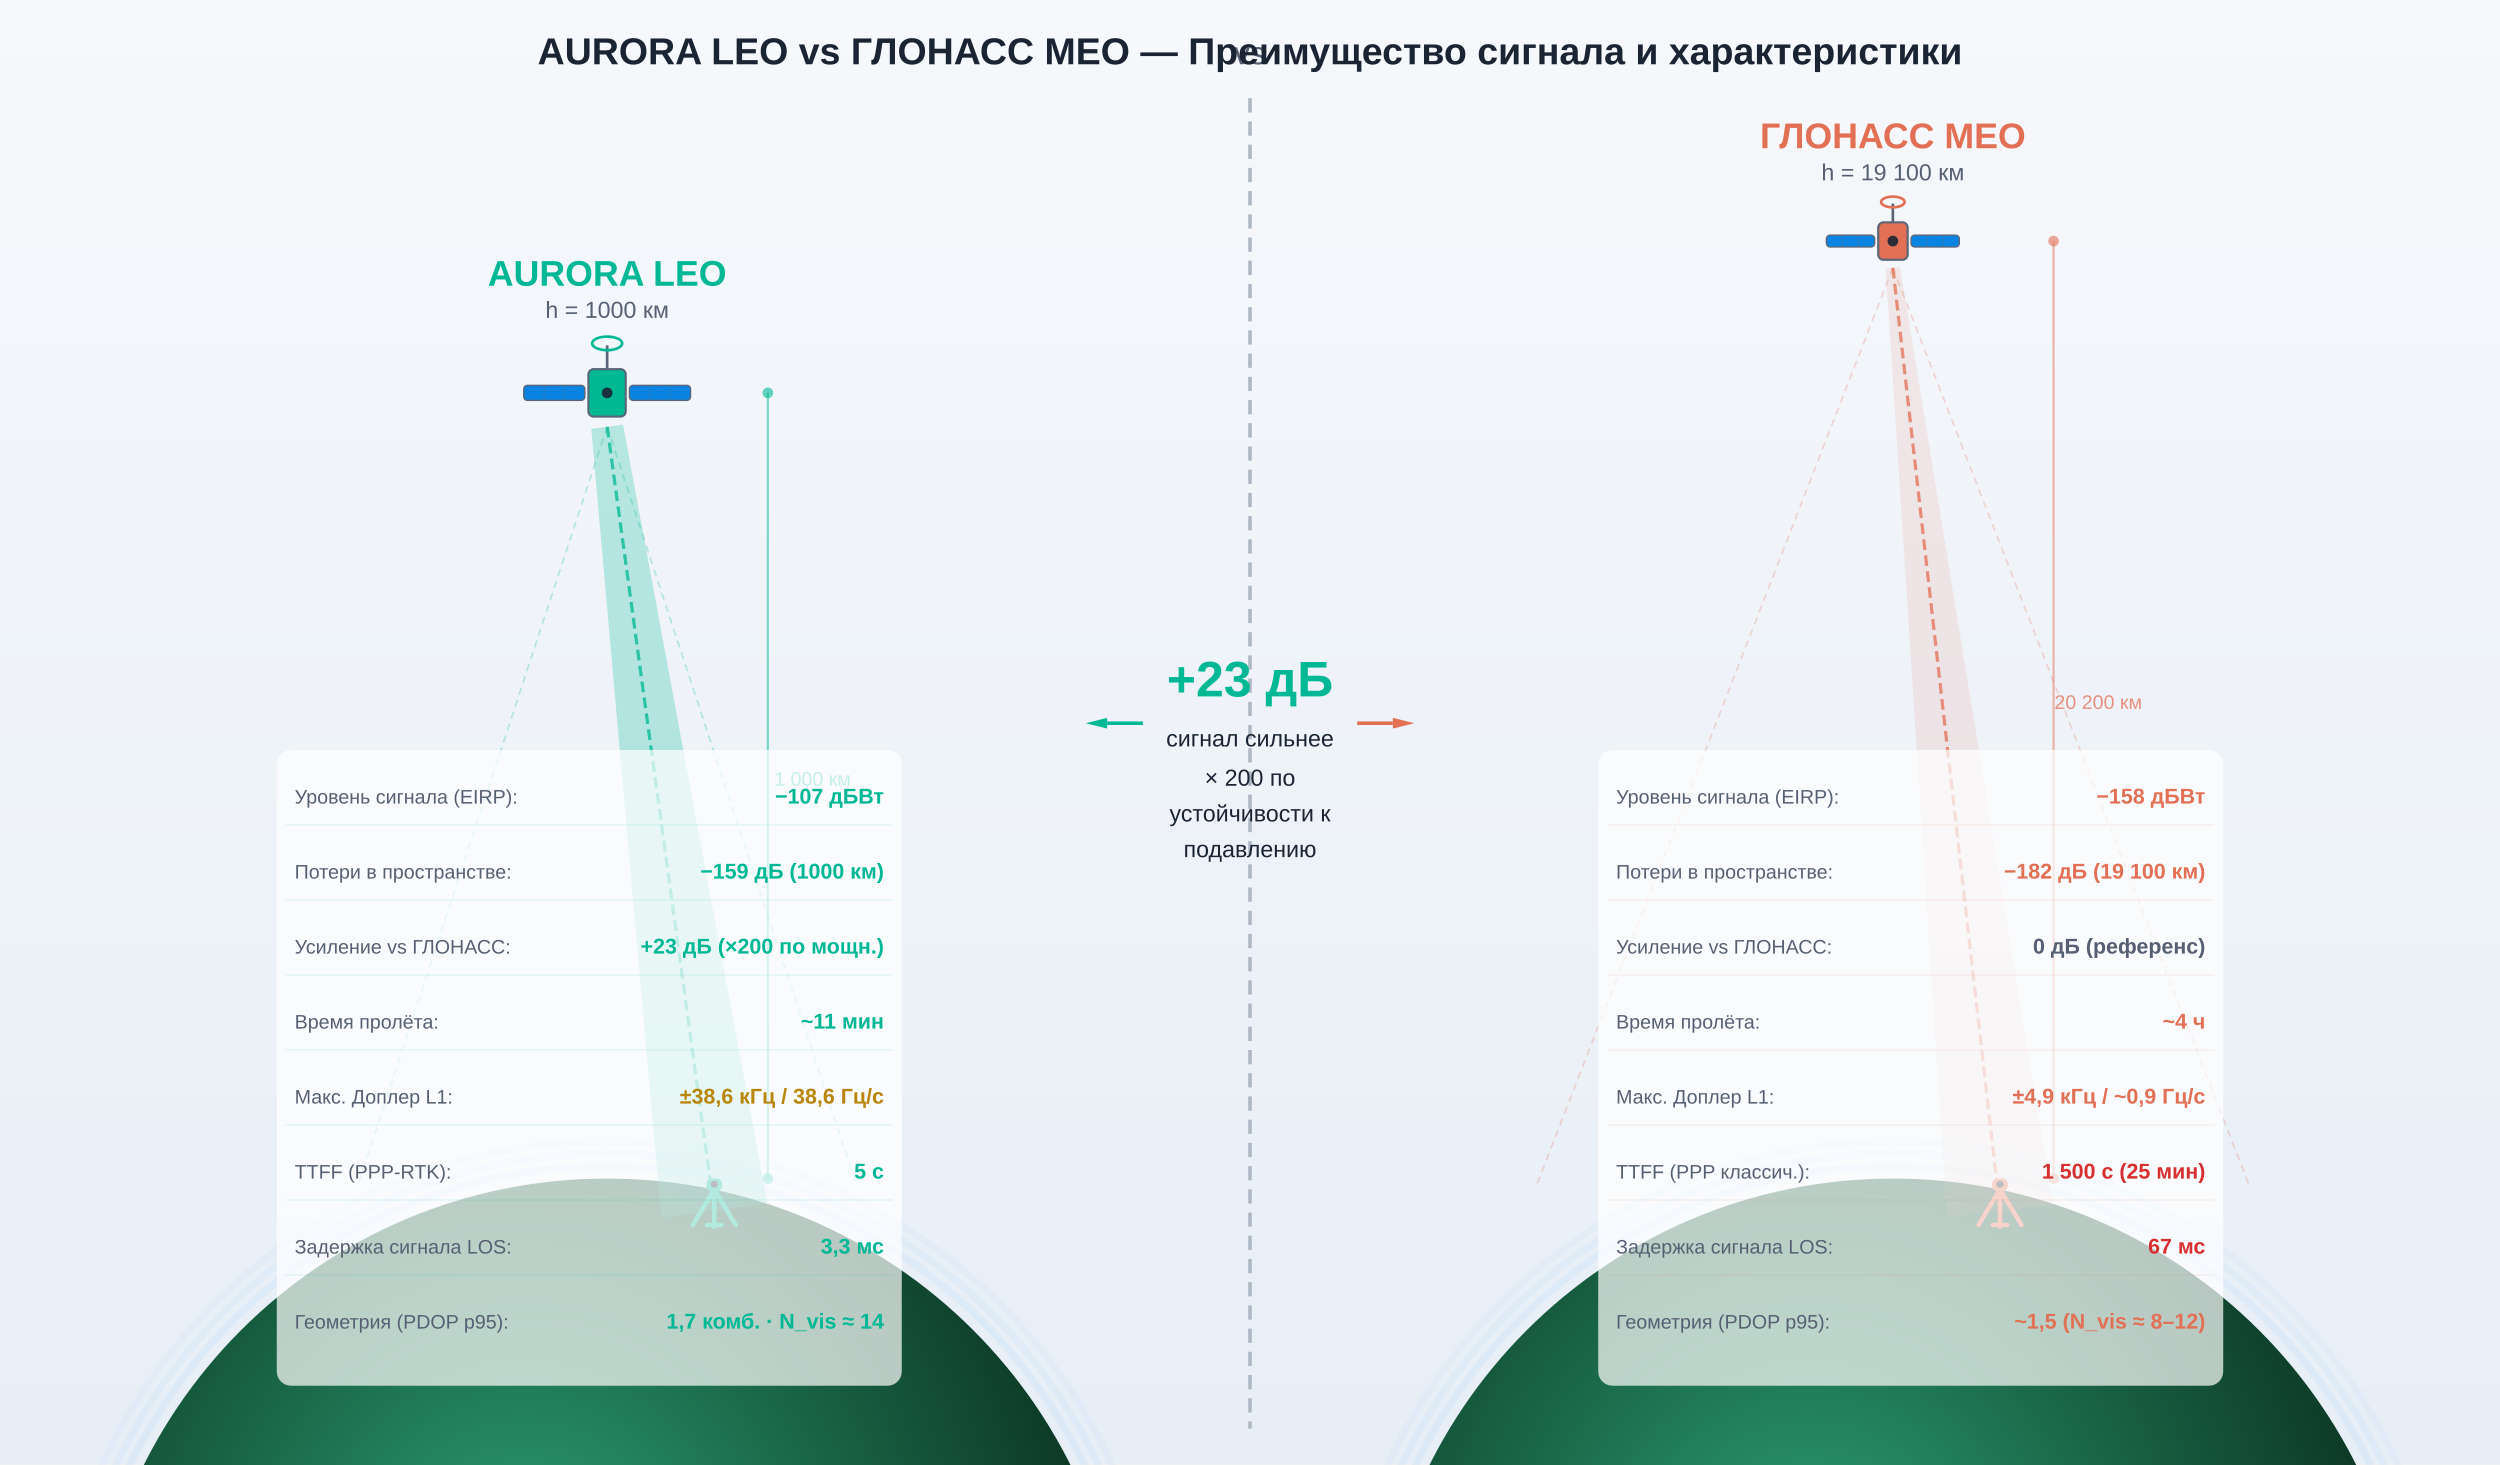
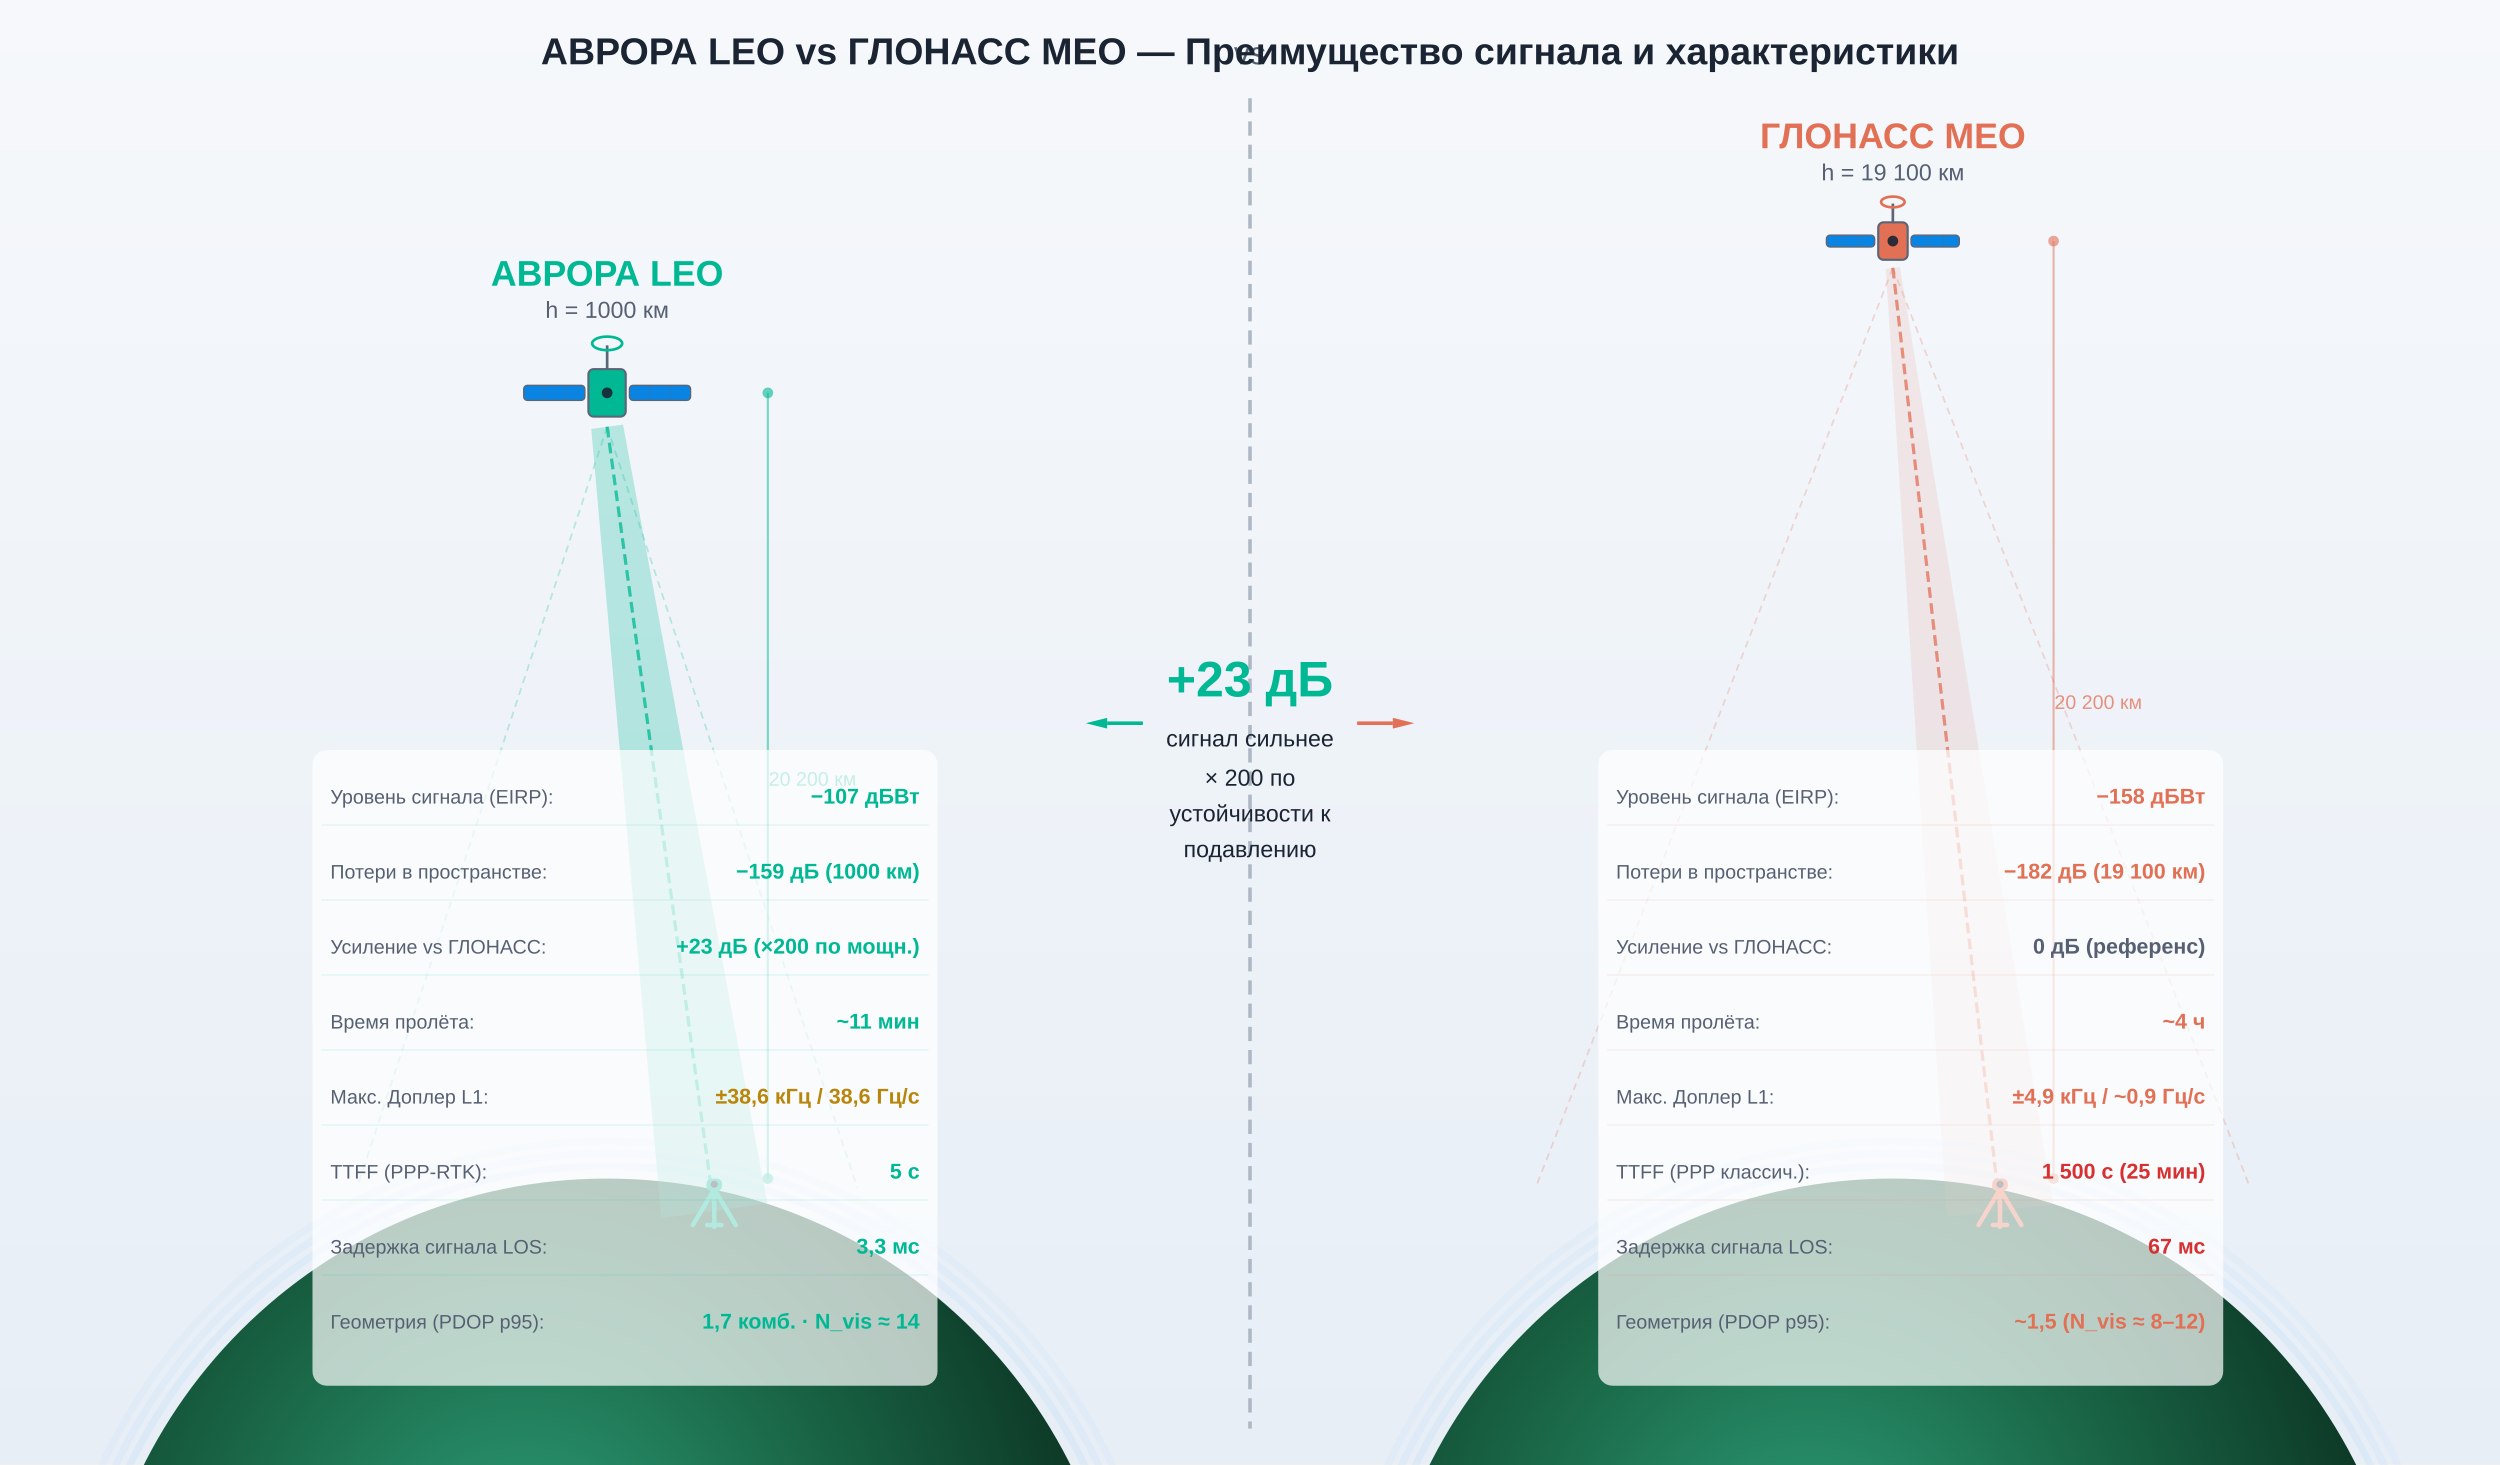
<svg xmlns="http://www.w3.org/2000/svg" width="1400" height="820">
  <defs>
    <linearGradient id="space_bg" x1="0" y1="0" x2="0" y2="1" gradientUnits="objectBoundingBox">
      <stop offset="0%" stop-color="#f6f8fb" />
      <stop offset="100%" stop-color="#e7eef6" />
    </linearGradient>
    <radialGradient id="earth_grad" cx="42%" cy="38%" r="60%">
      <stop offset="0%" stop-color="#2d9d78" />
      <stop offset="45%" stop-color="#1b6b4a" />
      <stop offset="100%" stop-color="#0a2e1f" />
    </radialGradient>
    <radialGradient id="atm_grad" cx="50%" cy="50%" r="50%">
      <stop offset="80%" stop-color="#74b9ff" stop-opacity="0" />
      <stop offset="100%" stop-color="#74b9ff" stop-opacity="0.18" />
    </radialGradient>
    <filter id="glow_green" x="-50%" y="-50%" width="200%" height="200%">
      <feGaussianBlur in="SourceGraphic" stdDeviation="4" result="blur" />
      <feMerge>
        <feMergeNode in="blur" />
        <feMergeNode in="SourceGraphic" />
      </feMerge>
    </filter>
    <filter id="glow_user" x="-60%" y="-60%" width="220%" height="220%">
      <feGaussianBlur in="SourceGraphic" stdDeviation="3" result="blur" />
      <feMerge>
        <feMergeNode in="blur" />
        <feMergeNode in="SourceGraphic" />
      </feMerge>
    </filter>
    <filter id="glow_mcs" x="-60%" y="-60%" width="220%" height="220%">
      <feGaussianBlur in="SourceGraphic" stdDeviation="5" result="blur" />
      <feMerge>
        <feMergeNode in="blur" />
        <feMergeNode in="SourceGraphic" />
      </feMerge>
    </filter>
    <filter id="text_glow">
      <feGaussianBlur in="SourceGraphic" stdDeviation="3" result="blur" />
      <feMerge>
        <feMergeNode in="blur" />
        <feMergeNode in="SourceGraphic" />
      </feMerge>
    </filter>
    <clipPath id="earth_clip">
      <rect x="0" y="0" width="1400" height="800" />
    </clipPath>
  </defs>
  <rect width="1400" height="820" fill="url(#space_bg)" />
  <line x1="700" y1="55" x2="700" y2="800" stroke="#aeb8c4" stroke-width="2" stroke-dasharray="8,5" />
  <text x="700.0" y="36.0" text-anchor="middle" font-family="Arial,sans-serif" font-size="18" font-weight="normal" fill="#566072" opacity="1.0">vs</text>
  <circle cx="340" cy="950" r="290" fill="url(#earth_grad)" />
  <circle cx="340" cy="950" r="297" fill="none" stroke="#74b9ff" stroke-width="4" opacity="0.10" />
  <circle cx="340" cy="950" r="304" fill="none" stroke="#74b9ff" stroke-width="4" opacity="0.08" />
  <circle cx="340" cy="950" r="311" fill="none" stroke="#74b9ff" stroke-width="4" opacity="0.06" />
  <line x1="50" y1="660" x2="630" y2="660" stroke="#2d9d78" stroke-width="0" opacity="0" />
  <polygon points="331.1,240.2 348.9,237.8 429.7,673.9 370.3,682.1" fill="#00b894" opacity="0.25" />
  <line x1="340.0" y1="239.0" x2="400.0" y2="678.0" stroke="#00b894" stroke-width="1.8" opacity="0.75" stroke-dasharray="6,3" />
  <line x1="340" y1="239" x2="200" y2="665" stroke="#00b894" stroke-width="1" opacity="0.25" stroke-dasharray="4,3" />
  <line x1="340" y1="239" x2="480" y2="665" stroke="#00b894" stroke-width="1" opacity="0.25" stroke-dasharray="4,3" />
  <g transform="translate(340,220) rotate(0)">
    <rect x="-10.5" y="-13.3" width="20.9" height="26.6" rx="3" fill="#00b894" stroke="#5a6678" stroke-width="1.2" />
    <rect x="-46.7" y="-4.2" width="34.2" height="8.4" rx="2" fill="#0984e3" stroke="#5a6678" stroke-width="0.8" />
    <line x1="-35.3" y1="-4.2" x2="-35.3" y2="4.2" stroke="#5a6678" stroke-width="0.4" opacity="0.5" />
    <line x1="-23.9" y1="-4.2" x2="-23.9" y2="4.2" stroke="#5a6678" stroke-width="0.4" opacity="0.5" />
    <rect x="12.5" y="-4.2" width="34.2" height="8.4" rx="2" fill="#0984e3" stroke="#5a6678" stroke-width="0.8" />
    <line x1="23.9" y1="-4.2" x2="23.9" y2="4.2" stroke="#5a6678" stroke-width="0.4" opacity="0.5" />
    <line x1="35.2" y1="-4.2" x2="35.2" y2="4.2" stroke="#5a6678" stroke-width="0.4" opacity="0.5" />
    <line x1="0" y1="-13.3" x2="0" y2="-26.6" stroke="#5a6678" stroke-width="1.5" />
    <ellipse cx="0" cy="-27.7" rx="8.4" ry="3.8" fill="none" stroke="#00b894" stroke-width="1.5" />
    <circle cx="0" cy="0" r="3" fill="#1a2433" opacity="0.9" />
  </g>
-   <text x="340" y="160" text-anchor="middle" font-family="Arial,sans-serif" font-size="20" font-weight="bold" fill="#00b894">AURORA LEO</text>
+   <text x="340" y="160" text-anchor="middle" font-family="Arial,sans-serif" font-size="20" font-weight="bold" fill="#00b894">АВРОРА LEO</text>
  <text x="340.0" y="178.0" text-anchor="middle" font-family="Arial,sans-serif" font-size="13" font-weight="normal" fill="#566072" opacity="1.0">h = 1000 км</text>
  <line x1="430" y1="660" x2="430" y2="220" stroke="#00b894" stroke-width="1.2" opacity="0.5" />
  <circle cx="430" cy="660" r="3" fill="#00b894" opacity="0.6" />
  <circle cx="430" cy="220" r="3" fill="#00b894" opacity="0.6" />
-   <text x="455.0" y="440.0" text-anchor="middle" font-family="Arial,sans-serif" font-size="11" font-weight="normal" fill="#00b894" opacity="0.75">1 000 км</text>
+   <text x="455.0" y="440.0" text-anchor="middle" font-family="Arial,sans-serif" font-size="11" font-weight="normal" fill="#00b894" opacity="0.75">20 200 км</text>
  <g>
    <path d="M400,666.0 L388.0,686.0 M400,666.0 L412.0,686.0 M400,666.0 L400,687.0 M396.0,686.0 L404.0,686.0" stroke="#00b894" stroke-width="2.5" fill="none" stroke-linecap="round" />
    <rect x="395.6" y="660.0" width="8.8" height="7.0" rx="3" fill="#00b894" />
    <circle cx="400.0" cy="663.2" r="2.0" fill="#1a2433" />
  </g>
-   <rect x="155" y="420" width="350" height="356" rx="8" fill="#ffffff" opacity="0.7" />
-   <text x="165.0" y="450.0" text-anchor="start" font-family="Arial,sans-serif" font-size="11" font-weight="normal" fill="#566072" opacity="1.0">Уровень сигнала (EIRP):</text>
-   <text x="495" y="450" text-anchor="end" font-family="Arial,sans-serif" font-size="12" font-weight="bold" fill="#00b894">−107 дБВт</text>
-   <line x1="160" y1="462" x2="500" y2="462" stroke="#00b894" stroke-width="0.4" opacity="0.2" />
-   <text x="165.0" y="492.0" text-anchor="start" font-family="Arial,sans-serif" font-size="11" font-weight="normal" fill="#566072" opacity="1.0">Потери в пространстве:</text>
-   <text x="495" y="492" text-anchor="end" font-family="Arial,sans-serif" font-size="12" font-weight="bold" fill="#00b894">−159 дБ (1000 км)</text>
-   <line x1="160" y1="504" x2="500" y2="504" stroke="#00b894" stroke-width="0.4" opacity="0.2" />
-   <text x="165.0" y="534.0" text-anchor="start" font-family="Arial,sans-serif" font-size="11" font-weight="normal" fill="#566072" opacity="1.0">Усиление vs ГЛОНАСС:</text>
-   <text x="495" y="534" text-anchor="end" font-family="Arial,sans-serif" font-size="12" font-weight="bold" fill="#00b894">+23 дБ  (×200 по мощн.)</text>
-   <line x1="160" y1="546" x2="500" y2="546" stroke="#00b894" stroke-width="0.4" opacity="0.2" />
-   <text x="165.0" y="576.0" text-anchor="start" font-family="Arial,sans-serif" font-size="11" font-weight="normal" fill="#566072" opacity="1.0">Время пролёта:</text>
-   <text x="495" y="576" text-anchor="end" font-family="Arial,sans-serif" font-size="12" font-weight="bold" fill="#00b894">~11 мин</text>
-   <line x1="160" y1="588" x2="500" y2="588" stroke="#00b894" stroke-width="0.4" opacity="0.2" />
-   <text x="165.0" y="618.0" text-anchor="start" font-family="Arial,sans-serif" font-size="11" font-weight="normal" fill="#566072" opacity="1.0">Макс. Доплер L1:</text>
-   <text x="495" y="618" text-anchor="end" font-family="Arial,sans-serif" font-size="12" font-weight="bold" fill="#b8860b">±38,6 кГц / 38,6 Гц/с</text>
-   <line x1="160" y1="630" x2="500" y2="630" stroke="#00b894" stroke-width="0.4" opacity="0.2" />
-   <text x="165.0" y="660.0" text-anchor="start" font-family="Arial,sans-serif" font-size="11" font-weight="normal" fill="#566072" opacity="1.0">TTFF (PPP-RTK):</text>
-   <text x="495" y="660" text-anchor="end" font-family="Arial,sans-serif" font-size="12" font-weight="bold" fill="#00b894">5 с</text>
-   <line x1="160" y1="672" x2="500" y2="672" stroke="#00b894" stroke-width="0.4" opacity="0.2" />
-   <text x="165.0" y="702.0" text-anchor="start" font-family="Arial,sans-serif" font-size="11" font-weight="normal" fill="#566072" opacity="1.0">Задержка сигнала LOS:</text>
-   <text x="495" y="702" text-anchor="end" font-family="Arial,sans-serif" font-size="12" font-weight="bold" fill="#00b894">3,3 мс</text>
-   <line x1="160" y1="714" x2="500" y2="714" stroke="#00b894" stroke-width="0.4" opacity="0.2" />
-   <text x="165.0" y="744.0" text-anchor="start" font-family="Arial,sans-serif" font-size="11" font-weight="normal" fill="#566072" opacity="1.0">Геометрия (PDOP p95):</text>
-   <text x="495" y="744" text-anchor="end" font-family="Arial,sans-serif" font-size="12" font-weight="bold" fill="#00b894">1,7 комб. · N_vis ≈ 14</text>
+   <rect x="175" y="420" width="350" height="356" rx="8" fill="#ffffff" opacity="0.7" />
+   <text x="185.0" y="450.0" text-anchor="start" font-family="Arial,sans-serif" font-size="11" font-weight="normal" fill="#566072" opacity="1.0">Уровень сигнала (EIRP):</text>
+   <text x="515" y="450" text-anchor="end" font-family="Arial,sans-serif" font-size="12" font-weight="bold" fill="#00b894">−107 дБВт</text>
+   <line x1="180" y1="462" x2="520" y2="462" stroke="#00b894" stroke-width="0.4" opacity="0.2" />
+   <text x="185.0" y="492.0" text-anchor="start" font-family="Arial,sans-serif" font-size="11" font-weight="normal" fill="#566072" opacity="1.0">Потери в пространстве:</text>
+   <text x="515" y="492" text-anchor="end" font-family="Arial,sans-serif" font-size="12" font-weight="bold" fill="#00b894">−159 дБ (1000 км)</text>
+   <line x1="180" y1="504" x2="520" y2="504" stroke="#00b894" stroke-width="0.4" opacity="0.2" />
+   <text x="185.0" y="534.0" text-anchor="start" font-family="Arial,sans-serif" font-size="11" font-weight="normal" fill="#566072" opacity="1.0">Усиление vs ГЛОНАСС:</text>
+   <text x="515" y="534" text-anchor="end" font-family="Arial,sans-serif" font-size="12" font-weight="bold" fill="#00b894">+23 дБ  (×200 по мощн.)</text>
+   <line x1="180" y1="546" x2="520" y2="546" stroke="#00b894" stroke-width="0.4" opacity="0.2" />
+   <text x="185.0" y="576.0" text-anchor="start" font-family="Arial,sans-serif" font-size="11" font-weight="normal" fill="#566072" opacity="1.0">Время пролёта:</text>
+   <text x="515" y="576" text-anchor="end" font-family="Arial,sans-serif" font-size="12" font-weight="bold" fill="#00b894">~11 мин</text>
+   <line x1="180" y1="588" x2="520" y2="588" stroke="#00b894" stroke-width="0.4" opacity="0.2" />
+   <text x="185.0" y="618.0" text-anchor="start" font-family="Arial,sans-serif" font-size="11" font-weight="normal" fill="#566072" opacity="1.0">Макс. Доплер L1:</text>
+   <text x="515" y="618" text-anchor="end" font-family="Arial,sans-serif" font-size="12" font-weight="bold" fill="#b8860b">±38,6 кГц / 38,6 Гц/с</text>
+   <line x1="180" y1="630" x2="520" y2="630" stroke="#00b894" stroke-width="0.4" opacity="0.2" />
+   <text x="185.0" y="660.0" text-anchor="start" font-family="Arial,sans-serif" font-size="11" font-weight="normal" fill="#566072" opacity="1.0">TTFF (PPP-RTK):</text>
+   <text x="515" y="660" text-anchor="end" font-family="Arial,sans-serif" font-size="12" font-weight="bold" fill="#00b894">5 с</text>
+   <line x1="180" y1="672" x2="520" y2="672" stroke="#00b894" stroke-width="0.4" opacity="0.2" />
+   <text x="185.0" y="702.0" text-anchor="start" font-family="Arial,sans-serif" font-size="11" font-weight="normal" fill="#566072" opacity="1.0">Задержка сигнала LOS:</text>
+   <text x="515" y="702" text-anchor="end" font-family="Arial,sans-serif" font-size="12" font-weight="bold" fill="#00b894">3,3 мс</text>
+   <line x1="180" y1="714" x2="520" y2="714" stroke="#00b894" stroke-width="0.4" opacity="0.2" />
+   <text x="185.0" y="744.0" text-anchor="start" font-family="Arial,sans-serif" font-size="11" font-weight="normal" fill="#566072" opacity="1.0">Геометрия (PDOP p95):</text>
+   <text x="515" y="744" text-anchor="end" font-family="Arial,sans-serif" font-size="12" font-weight="bold" fill="#00b894">1,7 комб. · N_vis ≈ 14</text>
  <circle cx="1060" cy="950" r="290" fill="url(#earth_grad)" />
  <circle cx="1060" cy="950" r="297" fill="none" stroke="#74b9ff" stroke-width="4" opacity="0.10" />
  <circle cx="1060" cy="950" r="304" fill="none" stroke="#74b9ff" stroke-width="4" opacity="0.08" />
  <circle cx="1060" cy="950" r="311" fill="none" stroke="#74b9ff" stroke-width="4" opacity="0.06" />
  <line x1="770" y1="660" x2="1350" y2="660" stroke="#2d9d78" stroke-width="0" opacity="0" />
  <polygon points="1056.0,150.5 1064.0,149.5 1149.8,674.6 1090.2,681.4" fill="#e17055" opacity="0.12" />
  <line x1="1060.0" y1="150.0" x2="1120.0" y2="678.0" stroke="#e17055" stroke-width="1.8" opacity="0.75" stroke-dasharray="6,3" />
  <line x1="1060" y1="150" x2="860" y2="665" stroke="#e17055" stroke-width="1" opacity="0.25" stroke-dasharray="4,3" />
  <line x1="1060" y1="150" x2="1260" y2="665" stroke="#e17055" stroke-width="1" opacity="0.25" stroke-dasharray="4,3" />
  <g transform="translate(1060,135) rotate(0)">
    <rect x="-8.2" y="-10.5" width="16.5" height="21.0" rx="3" fill="#e17055" stroke="#5a6678" stroke-width="1.2" />
    <rect x="-37.2" y="-3.3" width="27.0" height="6.6" rx="2" fill="#0984e3" stroke="#5a6678" stroke-width="0.8" />
    <line x1="-28.2" y1="-3.3" x2="-28.2" y2="3.3" stroke="#5a6678" stroke-width="0.4" opacity="0.5" />
    <line x1="-19.2" y1="-3.3" x2="-19.2" y2="3.3" stroke="#5a6678" stroke-width="0.4" opacity="0.5" />
    <rect x="10.2" y="-3.3" width="27.0" height="6.6" rx="2" fill="#0984e3" stroke="#5a6678" stroke-width="0.8" />
    <line x1="19.2" y1="-3.3" x2="19.2" y2="3.3" stroke="#5a6678" stroke-width="0.4" opacity="0.5" />
    <line x1="28.2" y1="-3.3" x2="28.2" y2="3.3" stroke="#5a6678" stroke-width="0.4" opacity="0.5" />
    <line x1="0" y1="-10.5" x2="0" y2="-21.0" stroke="#5a6678" stroke-width="1.5" />
    <ellipse cx="0" cy="-21.9" rx="6.6" ry="3.0" fill="none" stroke="#e17055" stroke-width="1.5" />
    <circle cx="0" cy="0" r="3" fill="#1a2433" opacity="0.9" />
  </g>
  <text x="1060" y="83" text-anchor="middle" font-family="Arial,sans-serif" font-size="20" font-weight="bold" fill="#e17055">ГЛОНАСС MEO</text>
  <text x="1060.0" y="101.0" text-anchor="middle" font-family="Arial,sans-serif" font-size="13" font-weight="normal" fill="#566072" opacity="1.0">h = 19 100 км</text>
  <line x1="1150" y1="660" x2="1150" y2="135" stroke="#e17055" stroke-width="1.2" opacity="0.5" />
  <circle cx="1150" cy="660" r="3" fill="#e17055" opacity="0.6" />
  <circle cx="1150" cy="135" r="3" fill="#e17055" opacity="0.6" />
  <text x="1175.0" y="397.0" text-anchor="middle" font-family="Arial,sans-serif" font-size="11" font-weight="normal" fill="#e17055" opacity="0.75">20 200 км</text>
  <g>
    <path d="M1120,666.0 L1108.0,686.0 M1120,666.0 L1132.0,686.0 M1120,666.0 L1120,687.0 M1116.0,686.0 L1124.0,686.0" stroke="#e17055" stroke-width="2.5" fill="none" stroke-linecap="round" />
    <rect x="1115.6" y="660.0" width="8.8" height="7.0" rx="3" fill="#e17055" />
    <circle cx="1120.0" cy="663.2" r="2.0" fill="#1a2433" />
  </g>
  <rect x="895" y="420" width="350" height="356" rx="8" fill="#ffffff" opacity="0.7" />
  <text x="905.0" y="450.0" text-anchor="start" font-family="Arial,sans-serif" font-size="11" font-weight="normal" fill="#566072" opacity="1.0">Уровень сигнала (EIRP):</text>
  <text x="1235" y="450" text-anchor="end" font-family="Arial,sans-serif" font-size="12" font-weight="bold" fill="#e17055">−158 дБВт</text>
  <line x1="900" y1="462" x2="1240" y2="462" stroke="#e17055" stroke-width="0.4" opacity="0.2" />
  <text x="905.0" y="492.0" text-anchor="start" font-family="Arial,sans-serif" font-size="11" font-weight="normal" fill="#566072" opacity="1.0">Потери в пространстве:</text>
  <text x="1235" y="492" text-anchor="end" font-family="Arial,sans-serif" font-size="12" font-weight="bold" fill="#e17055">−182 дБ (19 100 км)</text>
  <line x1="900" y1="504" x2="1240" y2="504" stroke="#e17055" stroke-width="0.4" opacity="0.2" />
  <text x="905.0" y="534.0" text-anchor="start" font-family="Arial,sans-serif" font-size="11" font-weight="normal" fill="#566072" opacity="1.0">Усиление vs ГЛОНАСС:</text>
  <text x="1235" y="534" text-anchor="end" font-family="Arial,sans-serif" font-size="12" font-weight="bold" fill="#566072">0 дБ (референс)</text>
  <line x1="900" y1="546" x2="1240" y2="546" stroke="#e17055" stroke-width="0.4" opacity="0.2" />
  <text x="905.0" y="576.0" text-anchor="start" font-family="Arial,sans-serif" font-size="11" font-weight="normal" fill="#566072" opacity="1.0">Время пролёта:</text>
  <text x="1235" y="576" text-anchor="end" font-family="Arial,sans-serif" font-size="12" font-weight="bold" fill="#e17055">~4 ч</text>
  <line x1="900" y1="588" x2="1240" y2="588" stroke="#e17055" stroke-width="0.4" opacity="0.2" />
  <text x="905.0" y="618.0" text-anchor="start" font-family="Arial,sans-serif" font-size="11" font-weight="normal" fill="#566072" opacity="1.0">Макс. Доплер L1:</text>
  <text x="1235" y="618" text-anchor="end" font-family="Arial,sans-serif" font-size="12" font-weight="bold" fill="#e17055">±4,9 кГц / ~0,9 Гц/с</text>
  <line x1="900" y1="630" x2="1240" y2="630" stroke="#e17055" stroke-width="0.4" opacity="0.2" />
  <text x="905.0" y="660.0" text-anchor="start" font-family="Arial,sans-serif" font-size="11" font-weight="normal" fill="#566072" opacity="1.0">TTFF (PPP классич.):</text>
  <text x="1235" y="660" text-anchor="end" font-family="Arial,sans-serif" font-size="12" font-weight="bold" fill="#d63031">1 500 с (25 мин)</text>
  <line x1="900" y1="672" x2="1240" y2="672" stroke="#e17055" stroke-width="0.4" opacity="0.2" />
  <text x="905.0" y="702.0" text-anchor="start" font-family="Arial,sans-serif" font-size="11" font-weight="normal" fill="#566072" opacity="1.0">Задержка сигнала LOS:</text>
  <text x="1235" y="702" text-anchor="end" font-family="Arial,sans-serif" font-size="12" font-weight="bold" fill="#d63031">67 мс</text>
  <line x1="900" y1="714" x2="1240" y2="714" stroke="#e17055" stroke-width="0.4" opacity="0.2" />
  <text x="905.0" y="744.0" text-anchor="start" font-family="Arial,sans-serif" font-size="11" font-weight="normal" fill="#566072" opacity="1.0">Геометрия (PDOP p95):</text>
  <text x="1235" y="744" text-anchor="end" font-family="Arial,sans-serif" font-size="12" font-weight="bold" fill="#e17055">~1,5  (N_vis ≈ 8–12)</text>
  <text x="700" y="390" text-anchor="middle" font-family="Arial,sans-serif" font-size="28" font-weight="bold" fill="#00b894">+23 дБ</text>
  <text x="700.0" y="418.0" text-anchor="middle" font-family="Arial,sans-serif" font-size="13" font-weight="normal" fill="#1a2433" opacity="1.0">сигнал сильнее</text>
  <text x="700.0" y="440.0" text-anchor="middle" font-family="Arial,sans-serif" font-size="13" font-weight="normal" fill="#1a2433" opacity="1.0">× 200 по</text>
  <text x="700.0" y="460.0" text-anchor="middle" font-family="Arial,sans-serif" font-size="13" font-weight="normal" fill="#1a2433" opacity="1.0">устойчивости к</text>
  <text x="700.0" y="480.0" text-anchor="middle" font-family="Arial,sans-serif" font-size="13" font-weight="normal" fill="#1a2433" opacity="1.0">подавлению</text>
  <line x1="640" y1="405" x2="620" y2="405" stroke="#00b894" stroke-width="2" />
  <polygon points="620,402 620,408 608,405" fill="#00b894" />
  <line x1="760" y1="405" x2="780" y2="405" stroke="#e17055" stroke-width="2" />
  <polygon points="780,402 780,408 792,405" fill="#e17055" />
-   <text x="700" y="36" text-anchor="middle" font-family="Arial,sans-serif" font-size="21" font-weight="bold" fill="#1a2433">AURORA LEO vs ГЛОНАСС MEO — Преимущество сигнала и характеристики</text>
+   <text x="700" y="36" text-anchor="middle" font-family="Arial,sans-serif" font-size="21" font-weight="bold" fill="#1a2433">АВРОРА LEO vs ГЛОНАСС MEO — Преимущество сигнала и характеристики</text>
</svg>
